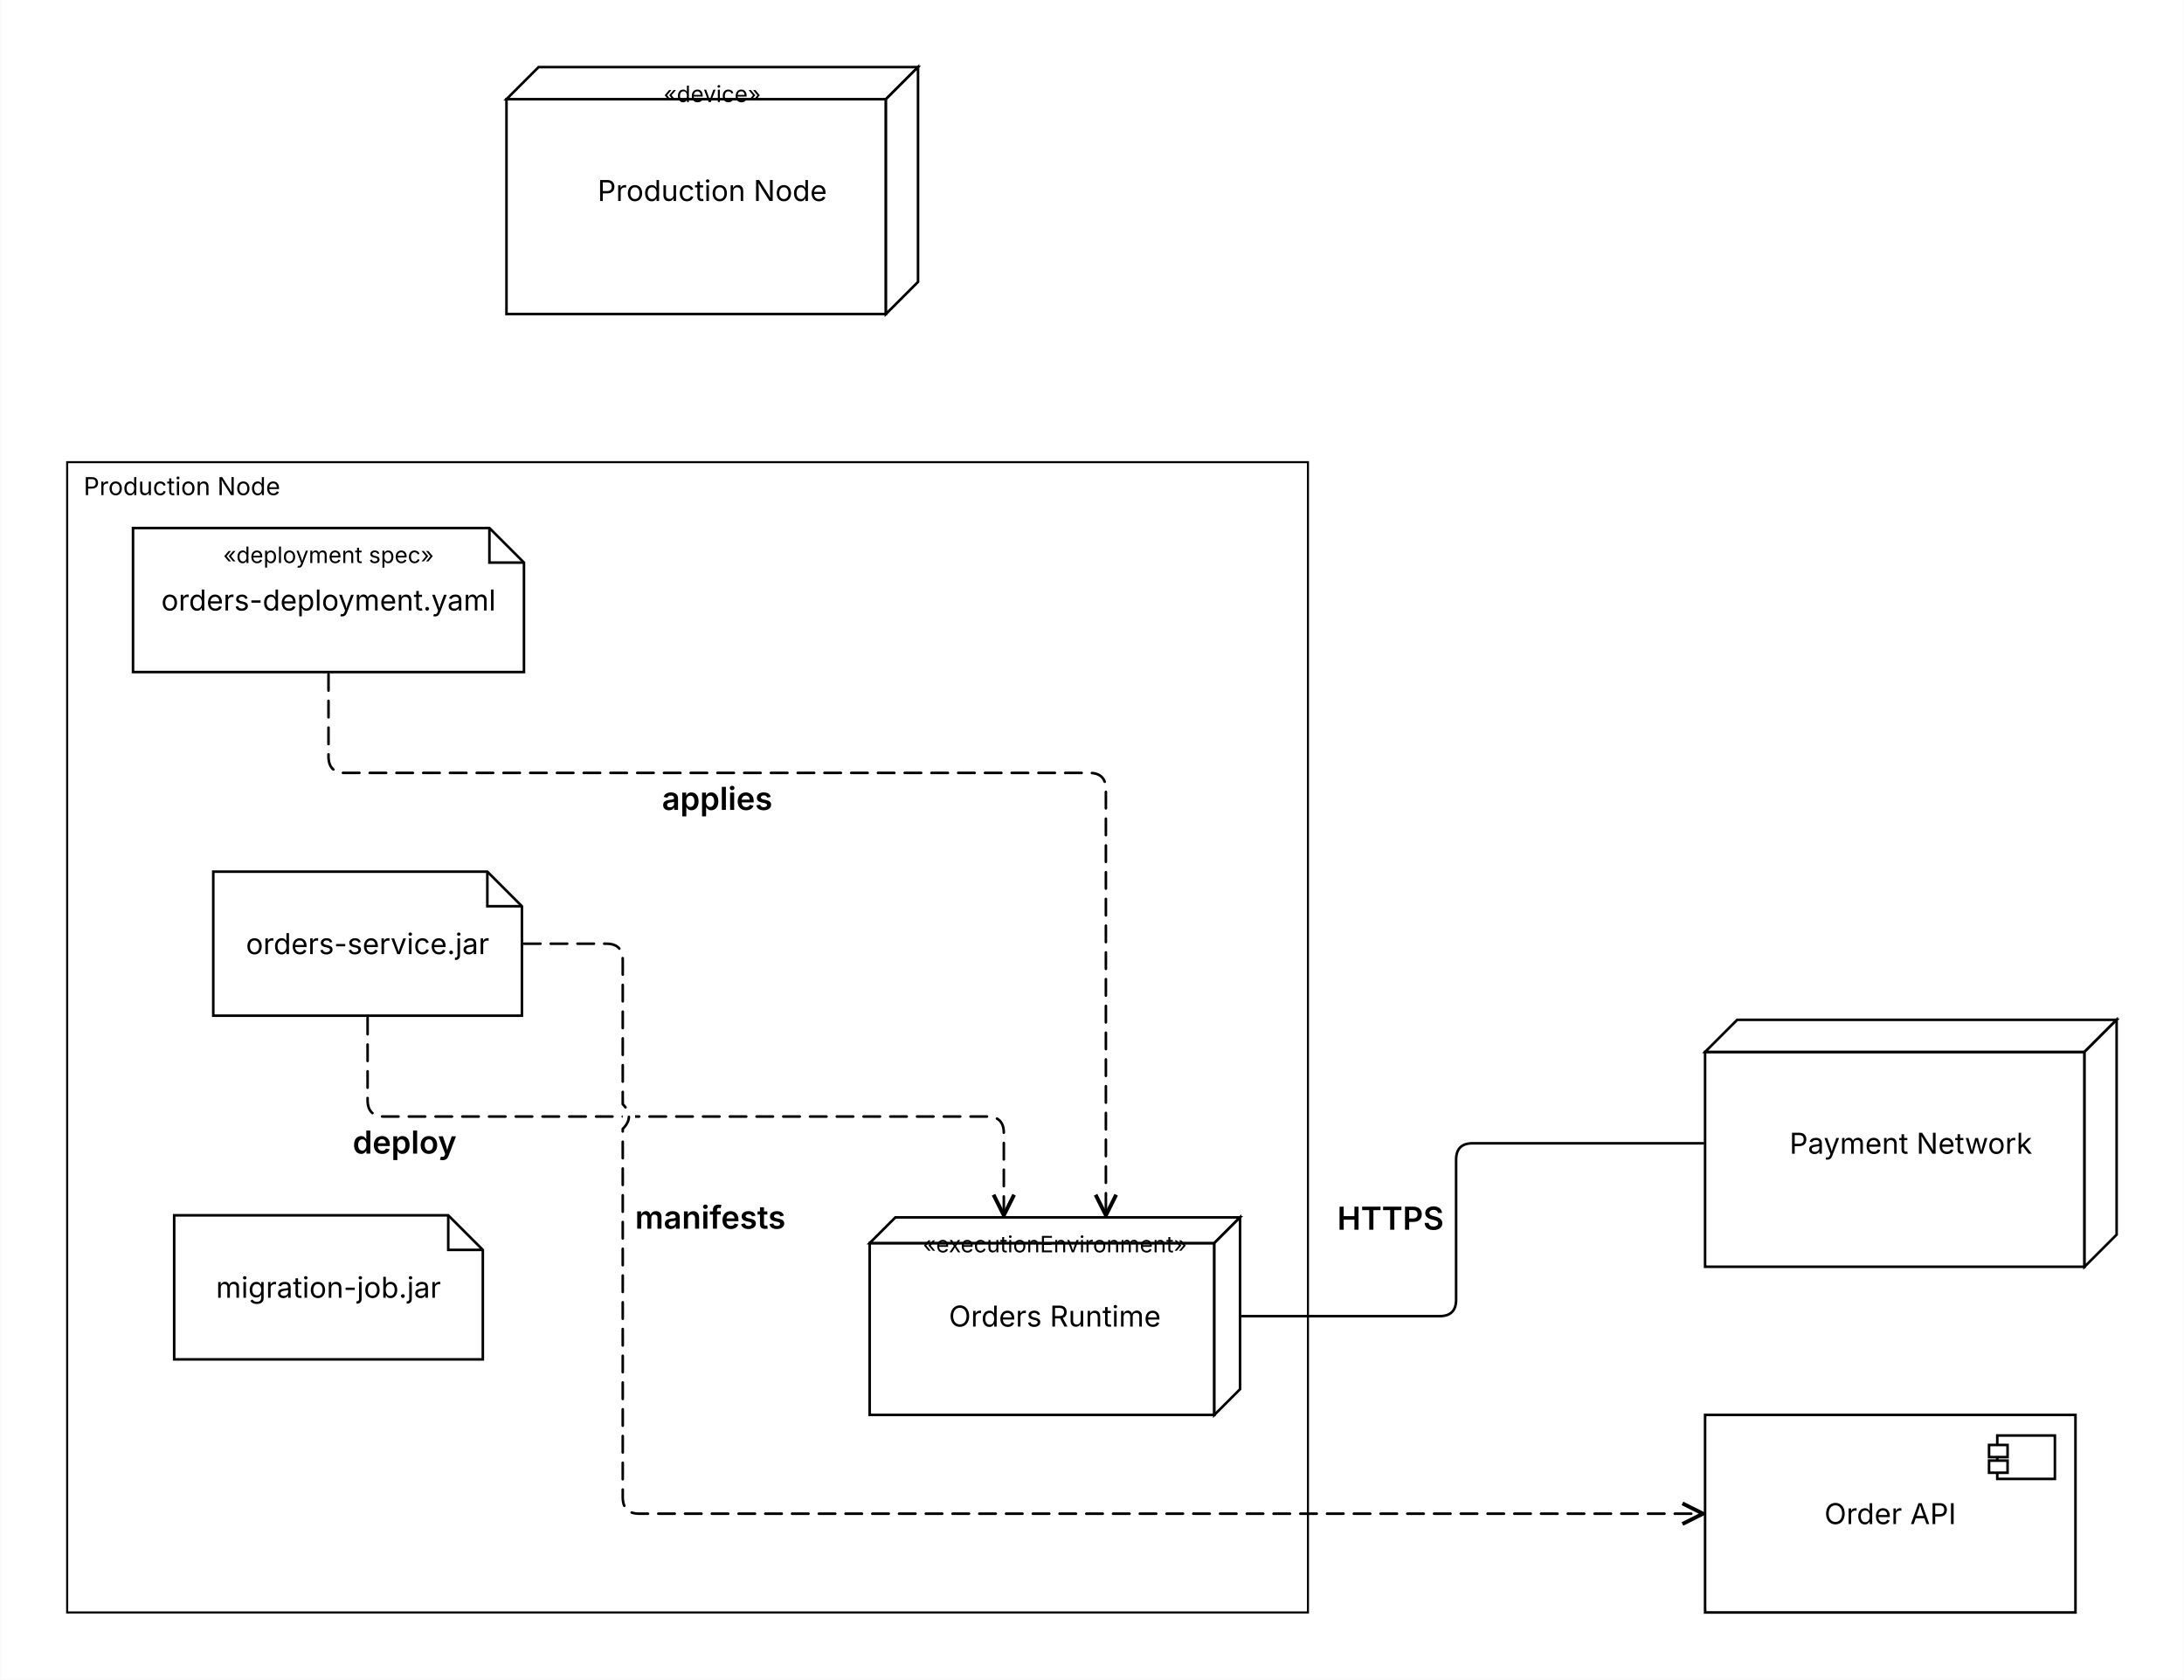
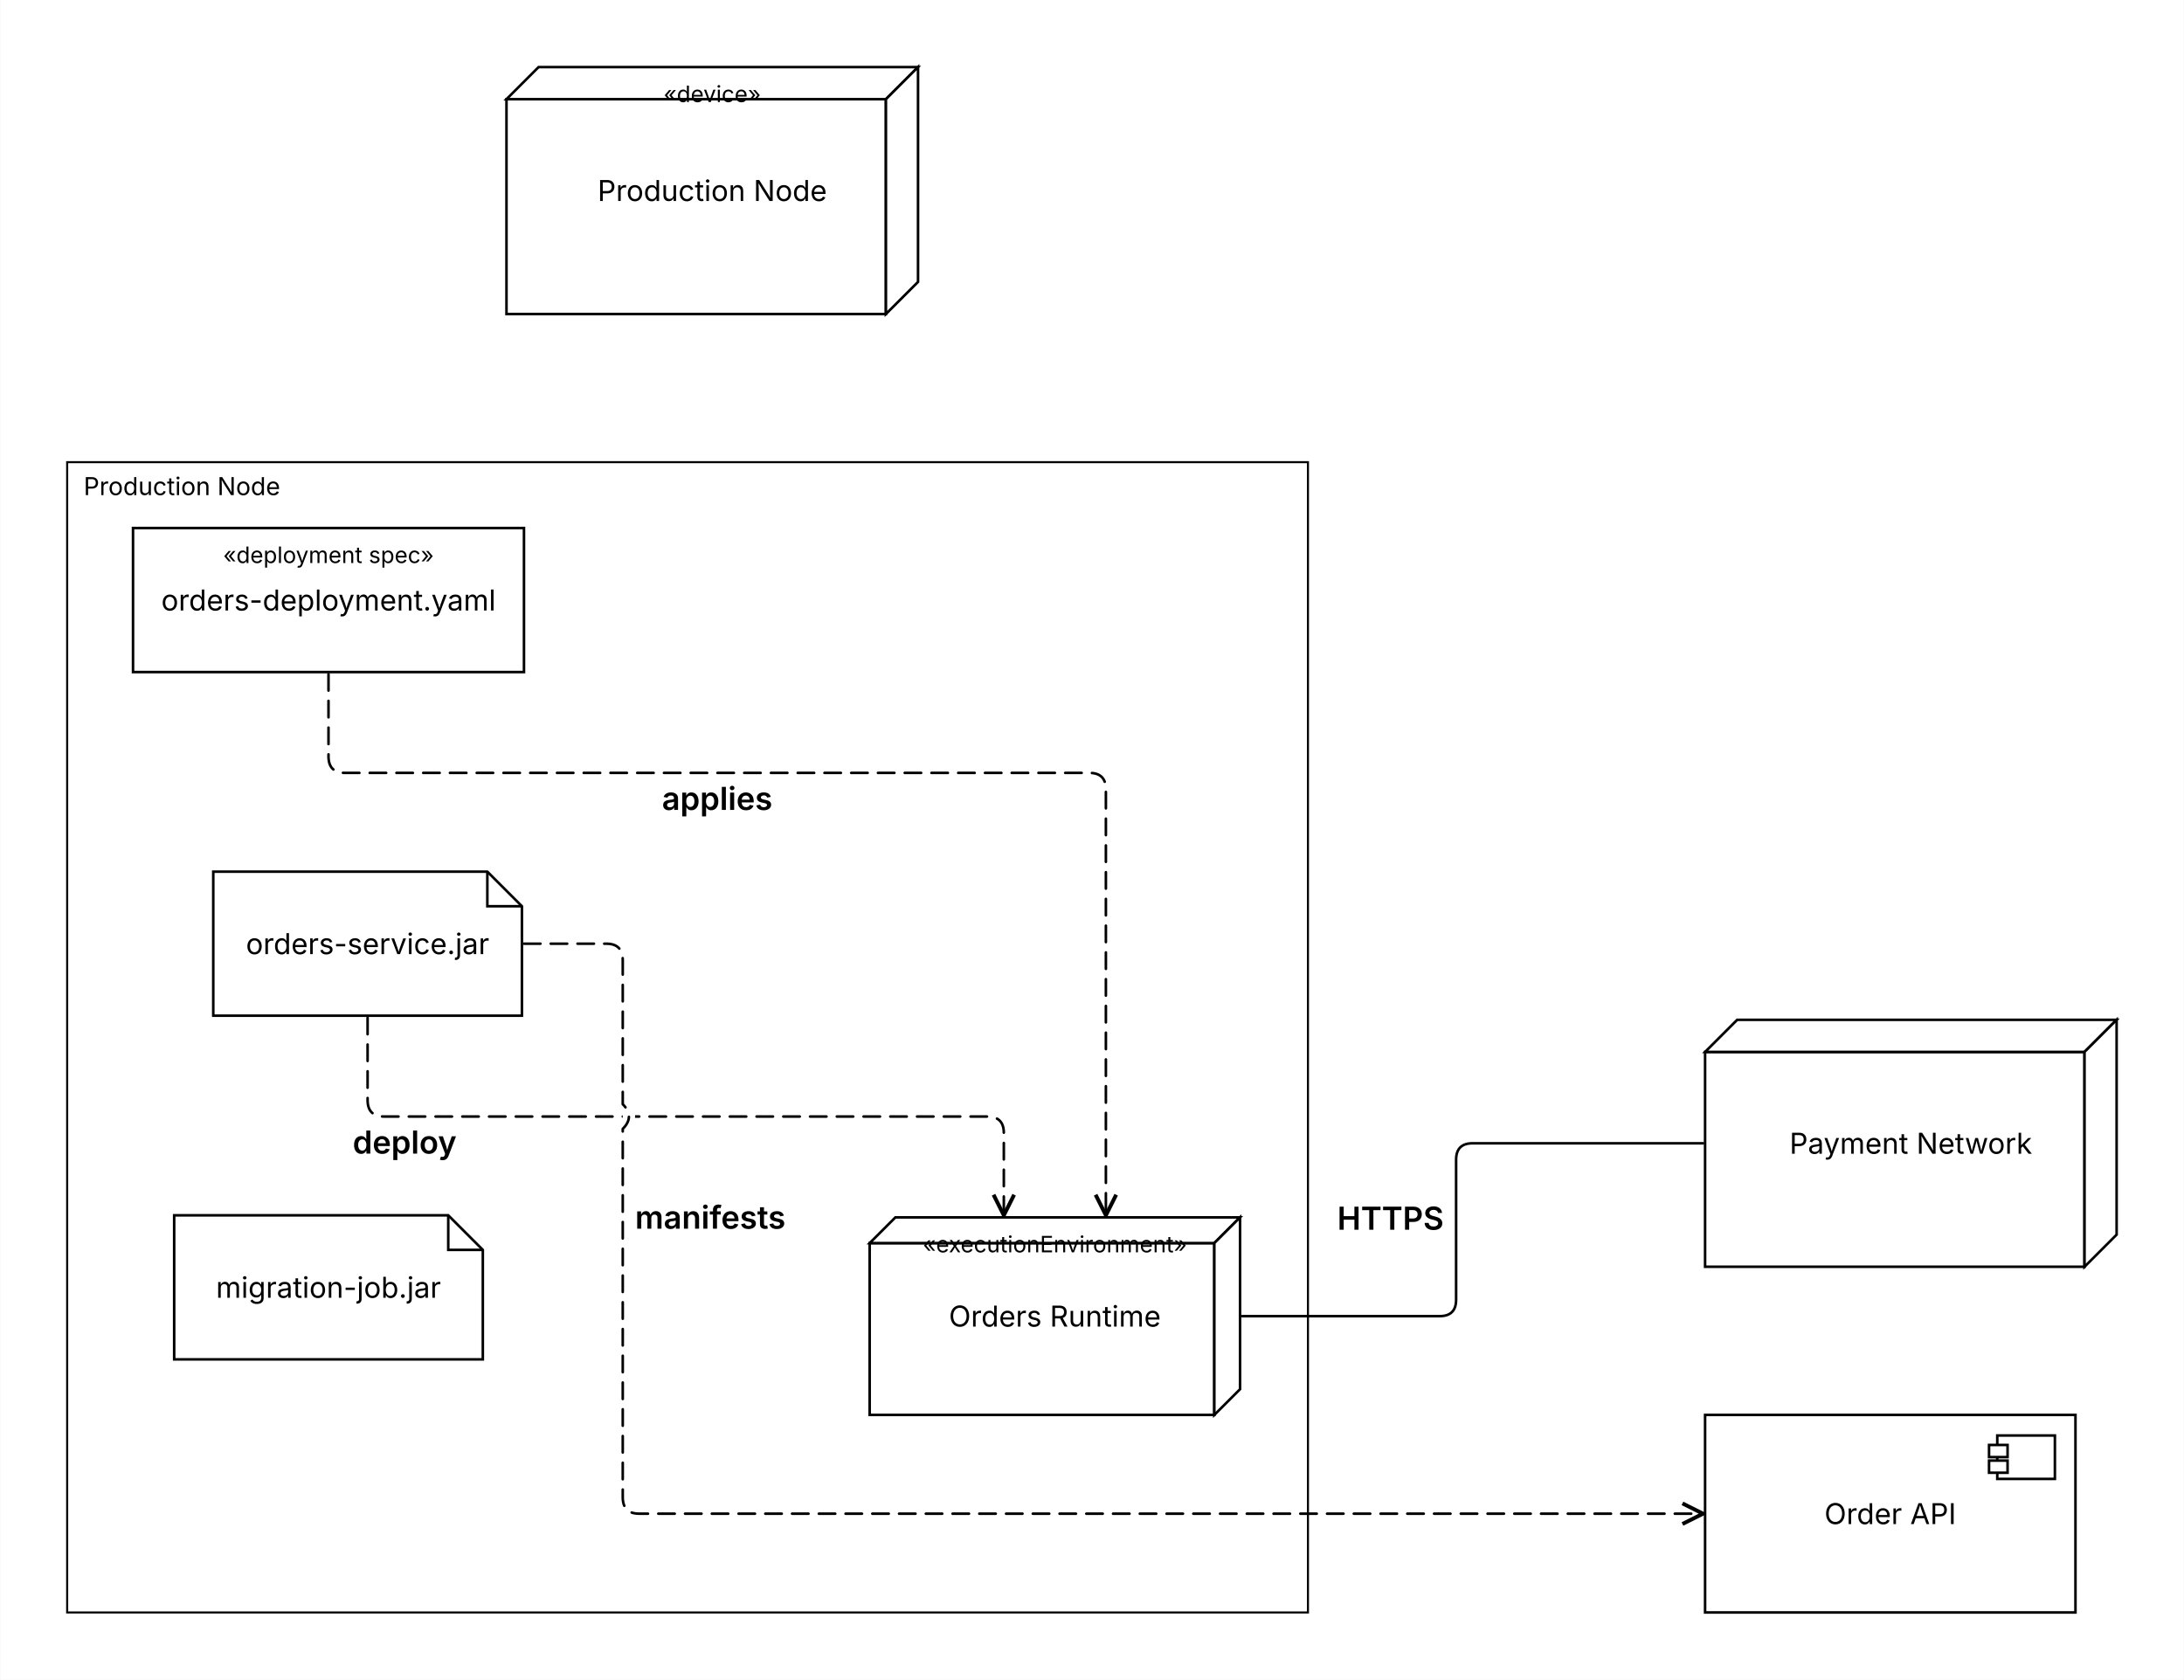
<svg xmlns="http://www.w3.org/2000/svg" role="img" width="1061" height="816" viewBox="-20.5 -20.6 1061.1 816.3">
  <rect x="-20.5" y="-20.6" width="1061.1" height="816.3" fill="#ffffff" />
  <g font-family="Inter, Arial, sans-serif" font-size="14">
    <g data-dediren-group-id="prod-node-boundary" data-dediren-group-type="Device" data-dediren-group-source-id="device-prod-node">
      <rect x="12.0" y="204.0" width="603.0" height="559.0" rx="0" fill="#ffffff" stroke="#000000" stroke-width="1" />
      <text x="20.0" y="220.0" fill="#000000" font-size="12">Production Node</text>
    </g>
    <g data-dediren-edge-id="deploy-orders-service">
      <marker id="marker-end-deploy-orders-service" data-dediren-edge-marker-end="open_arrow" markerWidth="10" markerHeight="10" refX="9" refY="5" orient="auto">
        <path d="M 1 1 L 9 5 L 1 9" fill="none" stroke="#000000" stroke-width="1.5" />
      </marker>
      <path d="M 158.0 474.0 L 158.0 514.0 Q 158.0 522.0 166.0 522.0 L 459.2 522.0 Q 467.2 522.0 467.2 530.0 L 467.2 570.0" fill="none" stroke="#000000" stroke-width="1.25" stroke-linecap="round" stroke-linejoin="round" stroke-dasharray="8 5" marker-end="url(#marker-end-deploy-orders-service)" />
      <text x="176.0" y="540.0" text-anchor="middle" fill="none" font-size="15.4" font-weight="600" stroke="#ffffff" stroke-width="2">deploy</text>
      <text x="176.0" y="540.0" text-anchor="middle" fill="#000000" font-size="15.4" font-weight="600">deploy</text>
    </g>
    <g data-dediren-edge-id="deploy-orders-spec">
      <marker id="marker-end-deploy-orders-spec" data-dediren-edge-marker-end="open_arrow" markerWidth="10" markerHeight="10" refX="9" refY="5" orient="auto">
        <path d="M 1 1 L 9 5 L 1 9" fill="none" stroke="#000000" stroke-width="1.5" />
      </marker>
      <path d="M 139.0 307.0 L 139.0 347.0 Q 139.0 355.0 147.0 355.0 L 508.8 355.0 Q 516.8 355.0 516.8 363.0 L 516.8 570.0" fill="none" stroke="#000000" stroke-width="1.25" stroke-linecap="round" stroke-linejoin="round" stroke-dasharray="8 5" marker-end="url(#marker-end-deploy-orders-spec)" />
      <text x="327.9" y="373.0" text-anchor="middle" fill="none" font-size="15.4" font-weight="600" stroke="#ffffff" stroke-width="2">applies</text>
      <text x="327.9" y="373.0" text-anchor="middle" fill="#000000" font-size="15.4" font-weight="600">applies</text>
    </g>
    <g data-dediren-edge-id="artifact-manifests-order-api">
      <marker id="marker-end-artifact-manifests-order-api" data-dediren-edge-marker-end="open_arrow" markerWidth="10" markerHeight="10" refX="9" refY="5" orient="auto">
        <path d="M 1 1 L 9 5 L 1 9" fill="none" stroke="#000000" stroke-width="1.5" />
      </marker>
      <g data-dediren-line-jump-masks="artifact-manifests-order-api">
        <path d="M 282.0 516.0 Q 288.0 522.0 282.0 528.0" fill="none" stroke="#ffffff" stroke-width="6" />
      </g>
      <path d="M 234.0 438.0 L 274.0 438.0 Q 282.0 438.0 282.0 446.0 L 282.0 516.0 Q 288.0 522.0 282.0 528.0 L 282.0 707.0 Q 282.0 715.0 290.0 715.0 L 330.0 715.0 L 492.5 715.0 L 639.0 715.0 L 807.0 715.0" fill="none" stroke="#000000" stroke-width="1.25" stroke-linecap="round" stroke-linejoin="round" stroke-dasharray="8 5" marker-end="url(#marker-end-artifact-manifests-order-api)" />
      <text x="288.0" y="576.5" text-anchor="start" fill="none" font-size="15.4" font-weight="600" stroke="#ffffff" stroke-width="2">manifests</text>
      <text x="288.0" y="576.5" text-anchor="start" fill="#000000" font-size="15.4" font-weight="600">manifests</text>
    </g>
    <g data-dediren-edge-id="orders-runtime-payment-path">
      <path d="M 583.0 619.0 L 639.0 619.0 L 679.0 619.0 Q 687.0 619.0 687.0 611.0 L 687.0 543.0 Q 687.0 535.0 695.0 535.0 L 807.0 535.0" fill="none" stroke="#000000" stroke-width="1.25" stroke-linecap="round" stroke-linejoin="round" />
      <text x="681.0" y="577.0" text-anchor="end" fill="none" font-size="15.4" font-weight="600" stroke="#ffffff" stroke-width="2">HTTPS</text>
      <text x="681.0" y="577.0" text-anchor="end" fill="#000000" font-size="15.4" font-weight="600">HTTPS</text>
    </g>
    <g data-dediren-node-id="device-prod-node">
      <g data-dediren-node-shape="uml_device">
        <rect x="225.5" y="27.6" width="184.4" height="104.4" rx="0" fill="#ffffff" stroke="#000000" stroke-width="1.25" />
        <path data-dediren-deployment-target-part="top" d="M 225.5 27.6 L 241.1 12.0 L 425.5 12.0 L 409.9 27.6 Z" fill="#ffffff" stroke="#000000" stroke-width="1.25" />
        <path data-dediren-deployment-target-part="side" d="M 409.9 27.6 L 425.5 12.0 L 425.5 116.4 L 409.9 132.0 Z" fill="#ffffff" stroke="#000000" stroke-width="1.25" />
      </g>
      <g data-dediren-node-decorator="uml_device">
        <text x="325.5" y="29.0" text-anchor="middle" fill="#000000" font-size="11">«device»</text>
      </g>
      <text x="325.5" y="72.0" text-anchor="middle" dominant-baseline="middle" fill="#000000" font-size="14.0" textLength="104.2" lengthAdjust="spacing">Production Node</text>
    </g>
    <g data-dediren-node-id="ee-orders-runtime">
      <g data-dediren-node-shape="uml_execution_environment">
        <rect x="402.0" y="583.5" width="167.5" height="83.5" rx="0" fill="#ffffff" stroke="#000000" stroke-width="1.25" />
        <path data-dediren-deployment-target-part="top" d="M 402.0 583.5 L 414.5 571.0 L 582.0 571.0 L 569.5 583.5 Z" fill="#ffffff" stroke="#000000" stroke-width="1.25" />
        <path data-dediren-deployment-target-part="side" d="M 569.5 583.5 L 582.0 571.0 L 582.0 654.5 L 569.5 667.0 Z" fill="#ffffff" stroke="#000000" stroke-width="1.25" />
      </g>
      <g data-dediren-node-decorator="uml_execution_environment">
        <text x="492.0" y="588.0" text-anchor="middle" fill="#000000" font-size="11">«executionEnvironment»</text>
      </g>
      <text x="492.0" y="619.0" text-anchor="middle" dominant-baseline="middle" fill="#000000" font-size="14.0" textLength="98.7" lengthAdjust="spacing">Orders Runtime</text>
    </g>
    <g data-dediren-node-id="node-payment-network">
      <g data-dediren-node-shape="uml_node">
        <rect x="808.0" y="490.6" width="184.4" height="104.4" rx="0" fill="#ffffff" stroke="#000000" stroke-width="1.25" />
        <path data-dediren-deployment-target-part="top" d="M 808.0 490.6 L 823.6 475.0 L 1008.0 475.0 L 992.4 490.6 Z" fill="#ffffff" stroke="#000000" stroke-width="1.25" />
        <path data-dediren-deployment-target-part="side" d="M 992.4 490.6 L 1008.0 475.0 L 1008.0 579.4 L 992.4 595.0 Z" fill="#ffffff" stroke="#000000" stroke-width="1.25" />
      </g>
      <g data-dediren-node-decorator="uml_node" />
      <text x="908.0" y="535.0" text-anchor="middle" dominant-baseline="middle" fill="#000000" font-size="14.0" textLength="110.4" lengthAdjust="spacing">Payment Network</text>
    </g>
    <g data-dediren-node-id="artifact-orders-service">
      <g data-dediren-node-shape="uml_artifact">
        <path data-dediren-artifact-part="body" d="M 83.0 403.0 H 216.2 L 233.0 419.8 V 473.0 H 83.0 Z" fill="#ffffff" stroke="#000000" stroke-width="1.25" />
        <path data-dediren-artifact-part="fold" d="M 216.2 403.0 V 419.8 H 233.0" fill="none" stroke="#000000" stroke-width="1.25" />
      </g>
      <g data-dediren-node-decorator="uml_artifact" />
      <text x="158.0" y="438.0" text-anchor="middle" dominant-baseline="middle" fill="#000000" font-size="14.0" textLength="108.1" lengthAdjust="spacing">orders-service.jar</text>
    </g>
    <g data-dediren-node-id="artifact-migration-job">
      <g data-dediren-node-shape="uml_artifact">
        <path data-dediren-artifact-part="body" d="M 64.0 570.0 H 197.2 L 214.0 586.8 V 640.0 H 64.0 Z" fill="#ffffff" stroke="#000000" stroke-width="1.25" />
        <path data-dediren-artifact-part="fold" d="M 197.2 570.0 V 586.8 H 214.0" fill="none" stroke="#000000" stroke-width="1.25" />
      </g>
      <g data-dediren-node-decorator="uml_artifact" />
      <text x="139.0" y="605.0" text-anchor="middle" dominant-baseline="middle" fill="#000000" font-size="14.0" textLength="100.3" lengthAdjust="spacing">migration-job.jar</text>
    </g>
    <g data-dediren-node-id="deployment-spec-orders">
-       <g data-dediren-node-shape="uml_deployment_specification">
-         <path data-dediren-artifact-part="body" d="M 44.0 236.0 H 217.2 L 234.0 252.8 V 306.0 H 44.0 Z" fill="#ffffff" stroke="#000000" stroke-width="1.25" />
-         <path data-dediren-artifact-part="fold" d="M 217.2 236.0 V 252.8 H 234.0" fill="none" stroke="#000000" stroke-width="1.25" />
-       </g>
+       <rect data-dediren-node-shape="uml_deployment_specification" x="44.0" y="236.0" width="190.0" height="70.0" rx="0" fill="#ffffff" stroke="#000000" stroke-width="1.25" />
      <g data-dediren-node-decorator="uml_deployment_specification">
        <text x="139.0" y="253.0" text-anchor="middle" fill="#000000" font-size="11">«deployment spec»</text>
      </g>
      <text x="139.0" y="271.0" text-anchor="middle" dominant-baseline="middle" fill="#000000" font-size="14.0" textLength="150.1" lengthAdjust="spacing">orders-deployment.yaml</text>
    </g>
    <g data-dediren-node-id="component-order-api">
      <rect data-dediren-node-shape="uml_component" x="808.0" y="667.0" width="180.0" height="96.0" rx="0" fill="#ffffff" stroke="#000000" stroke-width="1.25" />
      <g data-dediren-node-decorator="uml_component">
        <rect x="950.0" y="677.0" width="28.0" height="21.1" fill="#ffffff" stroke="#000000" stroke-width="1.25" />
        <rect x="946.0" y="681.6" width="9.0" height="5.9" fill="#ffffff" stroke="#000000" stroke-width="1.25" />
        <rect x="946.0" y="689.2" width="9.0" height="5.9" fill="#ffffff" stroke="#000000" stroke-width="1.25" />
      </g>
      <text x="898.0" y="715.0" text-anchor="middle" dominant-baseline="middle" fill="#000000" font-size="14.0" textLength="62.2" lengthAdjust="spacing">Order API</text>
    </g>
  </g>
</svg>
